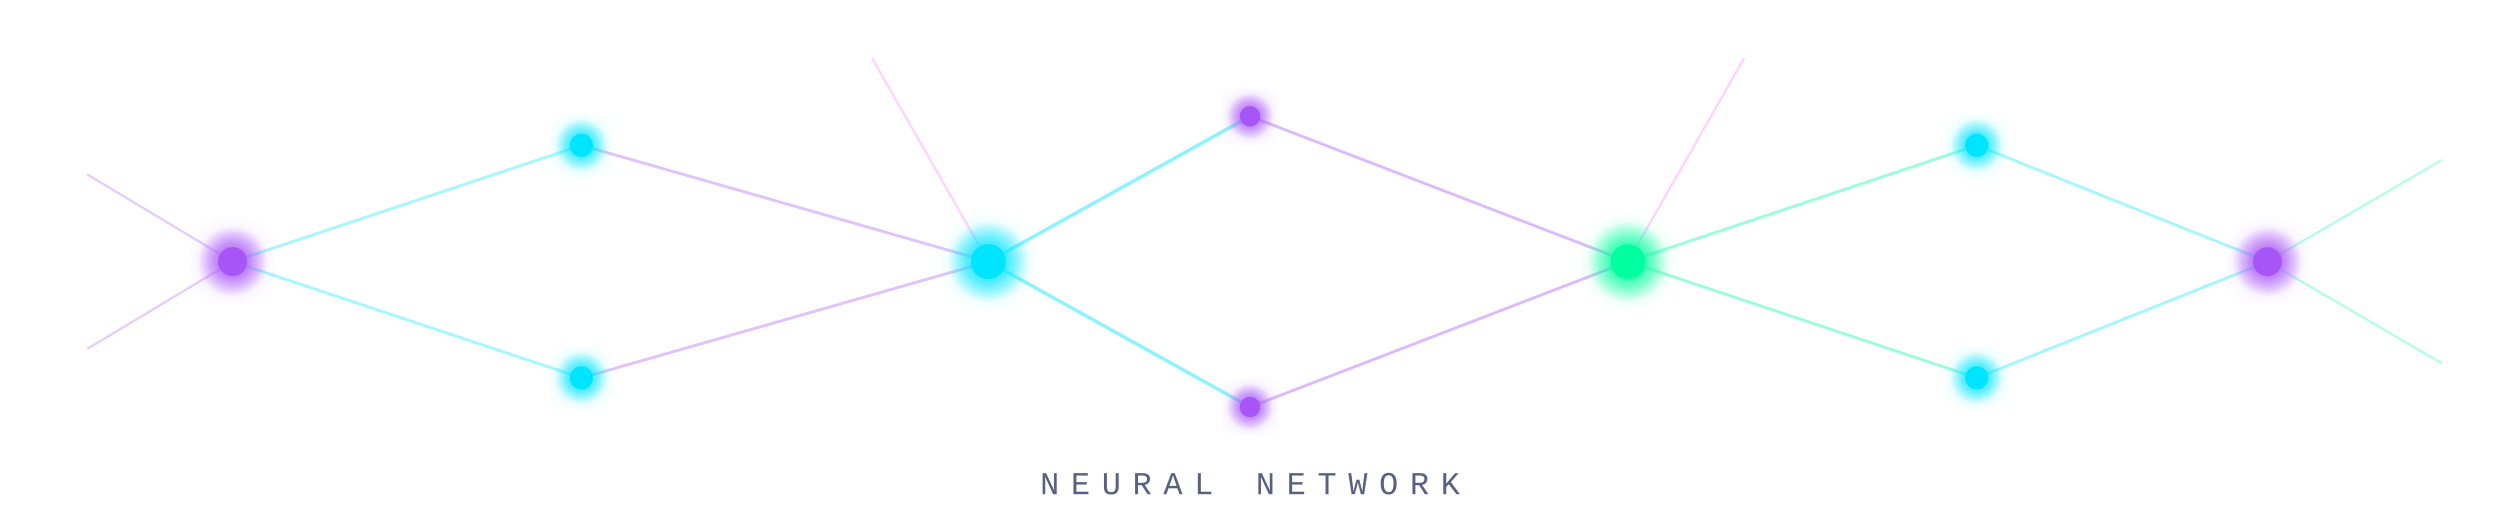
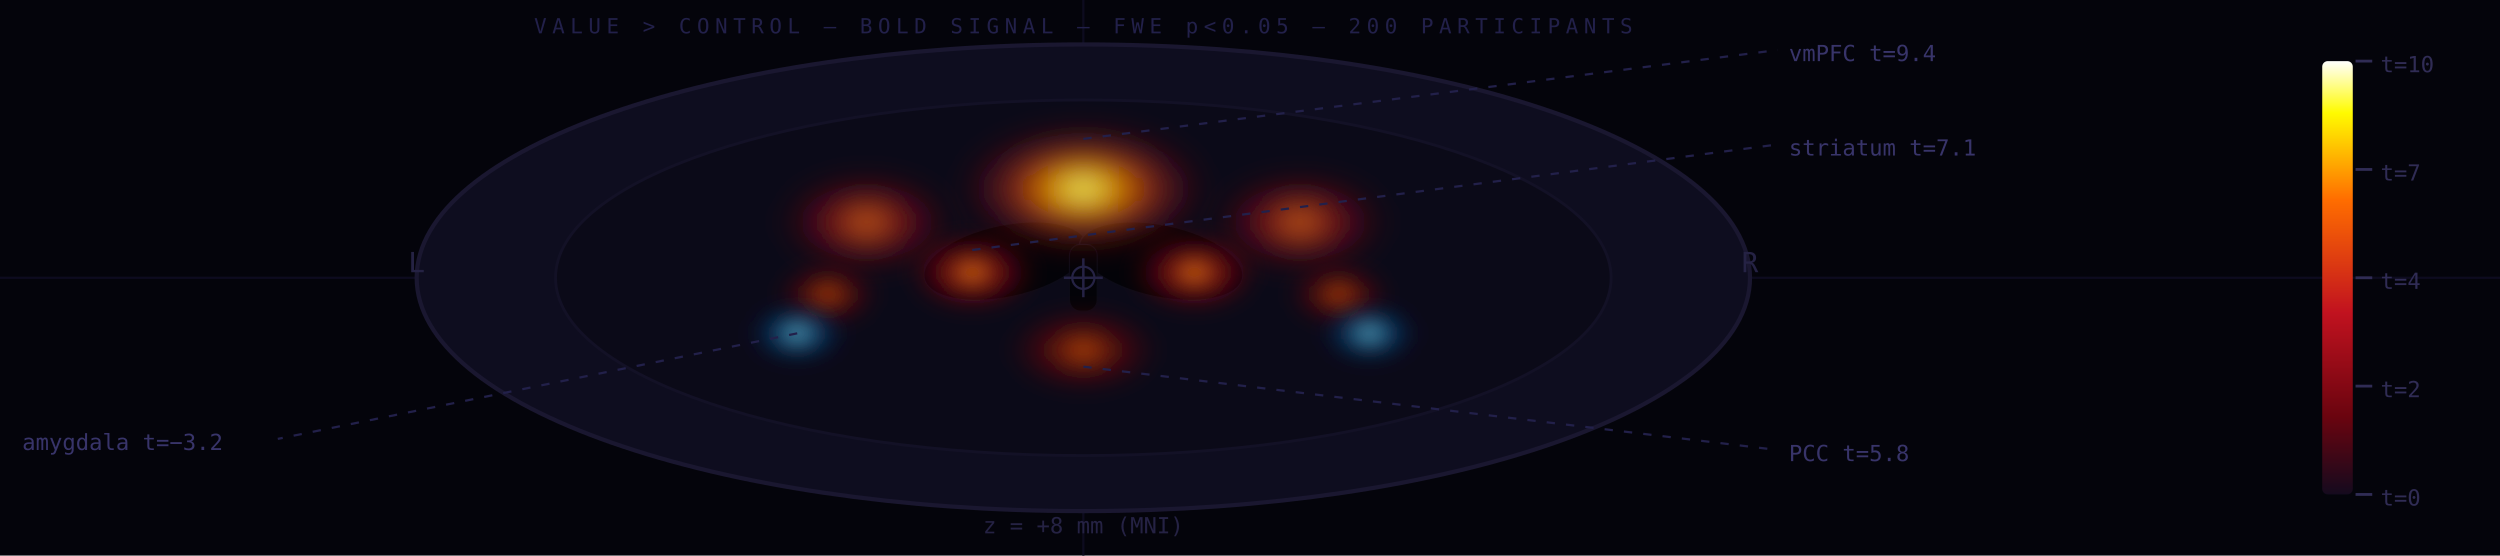
- <svg xmlns="http://www.w3.org/2000/svg" viewBox="0 0 860 180" style="background:#05050f">
+ <svg xmlns="http://www.w3.org/2000/svg" viewBox="0 0 900 200">
  <defs>
-     <radialGradient id="g1" cx="50%" cy="50%" r="50%">
-       <stop offset="0%" stop-color="#00e5ff" stop-opacity="0.9" />
-       <stop offset="100%" stop-color="#00e5ff" stop-opacity="0" />
+     <radialGradient id="g-peak" cx="50%" cy="50%" r="50%">
+       <stop offset="0%" stop-color="#ffffff" stop-opacity="0.92" />
+       <stop offset="12%" stop-color="#fffb00" stop-opacity="0.88" />
+       <stop offset="38%" stop-color="#ff6d00" stop-opacity="0.72" />
+       <stop offset="72%" stop-color="#c1121f" stop-opacity="0.28" />
+       <stop offset="100%" stop-color="#6a040f" stop-opacity="0" />
    </radialGradient>
-     <radialGradient id="g2" cx="50%" cy="50%" r="50%">
-       <stop offset="0%" stop-color="#a855f7" stop-opacity="0.9" />
-       <stop offset="100%" stop-color="#a855f7" stop-opacity="0" />
+     <radialGradient id="g-high" cx="50%" cy="50%" r="50%">
+       <stop offset="0%" stop-color="#ff8c00" stop-opacity="0.88" />
+       <stop offset="42%" stop-color="#c1121f" stop-opacity="0.52" />
+       <stop offset="100%" stop-color="#6a040f" stop-opacity="0" />
    </radialGradient>
-     <radialGradient id="g3" cx="50%" cy="50%" r="50%">
-       <stop offset="0%" stop-color="#00ff9f" stop-opacity="0.9" />
-       <stop offset="100%" stop-color="#00ff9f" stop-opacity="0" />
+     <radialGradient id="g-mid" cx="50%" cy="50%" r="50%">
+       <stop offset="0%" stop-color="#e85d04" stop-opacity="0.78" />
+       <stop offset="55%" stop-color="#9d0208" stop-opacity="0.32" />
+       <stop offset="100%" stop-color="#6a040f" stop-opacity="0" />
    </radialGradient>
-     <filter id="glow">
-       <feGaussianBlur stdDeviation="3" result="blur" />
-       <feMerge>
-         <feMergeNode in="blur" />
-         <feMergeNode in="SourceGraphic" />
-       </feMerge>
+     <radialGradient id="g-cool" cx="50%" cy="50%" r="50%">
+       <stop offset="0%" stop-color="#90e0ef" stop-opacity="0.85" />
+       <stop offset="40%" stop-color="#0077b6" stop-opacity="0.52" />
+       <stop offset="100%" stop-color="#03045e" stop-opacity="0" />
+     </radialGradient>
+     <linearGradient id="colorbar" x1="0" y1="0" x2="0" y2="1">
+       <stop offset="0%" stop-color="#ffffff" />
+       <stop offset="12%" stop-color="#fffb00" />
+       <stop offset="32%" stop-color="#ff6d00" />
+       <stop offset="58%" stop-color="#c1121f" />
+       <stop offset="82%" stop-color="#6a040f" />
+       <stop offset="100%" stop-color="#140a1e" />
+     </linearGradient>
+     <filter id="bold-blur" x="-40%" y="-40%" width="180%" height="180%">
+       <feGaussianBlur stdDeviation="5" />
+     </filter>
+     <filter id="bold-blur-sm" x="-40%" y="-40%" width="180%" height="180%">
+       <feGaussianBlur stdDeviation="3.5" />
    </filter>
  </defs>
-   <line x1="80" y1="90" x2="200" y2="50" stroke="#00e5ff" stroke-width="1" stroke-opacity=".35" />
-   <line x1="80" y1="90" x2="200" y2="130" stroke="#00e5ff" stroke-width="1" stroke-opacity=".35" />
-   <line x1="200" y1="50" x2="340" y2="90" stroke="#a855f7" stroke-width="1" stroke-opacity=".35" />
-   <line x1="200" y1="130" x2="340" y2="90" stroke="#a855f7" stroke-width="1" stroke-opacity=".35" />
-   <line x1="340" y1="90" x2="430" y2="40" stroke="#00e5ff" stroke-width="1.2" stroke-opacity=".45" />
-   <line x1="340" y1="90" x2="430" y2="140" stroke="#00e5ff" stroke-width="1.2" stroke-opacity=".45" />
-   <line x1="430" y1="40" x2="560" y2="90" stroke="#a855f7" stroke-width="1" stroke-opacity=".4" />
-   <line x1="430" y1="140" x2="560" y2="90" stroke="#a855f7" stroke-width="1" stroke-opacity=".4" />
-   <line x1="560" y1="90" x2="680" y2="50" stroke="#00ff9f" stroke-width="1" stroke-opacity=".4" />
-   <line x1="560" y1="90" x2="680" y2="130" stroke="#00ff9f" stroke-width="1" stroke-opacity=".4" />
-   <line x1="680" y1="50" x2="780" y2="90" stroke="#00e5ff" stroke-width="1" stroke-opacity=".35" />
-   <line x1="680" y1="130" x2="780" y2="90" stroke="#00e5ff" stroke-width="1" stroke-opacity=".35" />
-   <line x1="80" y1="90" x2="30" y2="60" stroke="#a855f7" stroke-width=".8" stroke-opacity=".3" />
-   <line x1="80" y1="90" x2="30" y2="120" stroke="#a855f7" stroke-width=".8" stroke-opacity=".3" />
-   <line x1="780" y1="90" x2="840" y2="55" stroke="#00ff9f" stroke-width=".8" stroke-opacity=".3" />
-   <line x1="780" y1="90" x2="840" y2="125" stroke="#00ff9f" stroke-width=".8" stroke-opacity=".3" />
-   <line x1="340" y1="90" x2="300" y2="20" stroke="#ff4dff" stroke-width=".8" stroke-opacity=".25" />
-   <line x1="560" y1="90" x2="600" y2="20" stroke="#ff4dff" stroke-width=".8" stroke-opacity=".25" />
-   <circle cx="80" cy="90" r="12" fill="url(#g2)" filter="url(#glow)" />
-   <circle cx="80" cy="90" r="5" fill="#a855f7" />
-   <circle cx="200" cy="50" r="9" fill="url(#g1)" filter="url(#glow)" />
-   <circle cx="200" cy="50" r="4" fill="#00e5ff" />
-   <circle cx="200" cy="130" r="9" fill="url(#g1)" filter="url(#glow)" />
-   <circle cx="200" cy="130" r="4" fill="#00e5ff" />
-   <circle cx="340" cy="90" r="14" fill="url(#g1)" filter="url(#glow)" />
-   <circle cx="340" cy="90" r="6" fill="#00e5ff" />
-   <circle cx="430" cy="40" r="8" fill="url(#g2)" filter="url(#glow)" />
-   <circle cx="430" cy="40" r="3.5" fill="#a855f7" />
-   <circle cx="430" cy="140" r="8" fill="url(#g2)" filter="url(#glow)" />
-   <circle cx="430" cy="140" r="3.5" fill="#a855f7" />
-   <circle cx="560" cy="90" r="14" fill="url(#g3)" filter="url(#glow)" />
-   <circle cx="560" cy="90" r="6" fill="#00ff9f" />
-   <circle cx="680" cy="50" r="9" fill="url(#g1)" filter="url(#glow)" />
-   <circle cx="680" cy="50" r="4" fill="#00e5ff" />
-   <circle cx="680" cy="130" r="9" fill="url(#g1)" filter="url(#glow)" />
-   <circle cx="680" cy="130" r="4" fill="#00e5ff" />
-   <circle cx="780" cy="90" r="12" fill="url(#g2)" filter="url(#glow)" />
-   <circle cx="780" cy="90" r="5" fill="#a855f7" />
-   <text x="430" y="170" text-anchor="middle" font-family="'Courier New', monospace" font-size="11" fill="#5a607f" letter-spacing="4">NEURAL NETWORK</text>
+   <rect width="900" height="200" fill="#04040b" />
+   <line x1="0" y1="100" x2="900" y2="100" stroke="#0d0b1f" stroke-width="0.8" />
+   <line x1="390" y1="0" x2="390" y2="200" stroke="#0d0b1f" stroke-width="0.8" />
+   <ellipse cx="390" cy="100" rx="240" ry="84" fill="#0e0d1f" stroke="#1a1730" stroke-width="1.5" />
+   <ellipse cx="390" cy="100" rx="190" ry="64" fill="#0b0a18" stroke="#131126" stroke-width="1" />
+   <ellipse cx="362" cy="94" rx="30" ry="13" fill="#030308" stroke="#0c0b17" stroke-width="0.5" transform="rotate(-12 362 94)" />
+   <ellipse cx="418" cy="94" rx="30" ry="13" fill="#030308" stroke="#0c0b17" stroke-width="0.5" transform="rotate(12 418 94)" />
+   <rect x="385" y="88" width="10" height="24" rx="4" fill="#030308" stroke="#0c0b17" stroke-width="0.4" />
+   <ellipse cx="390" cy="68" rx="46" ry="24" fill="url(#g-peak)" filter="url(#bold-blur)" />
+   <ellipse cx="312" cy="80" rx="32" ry="18" fill="url(#g-high)" filter="url(#bold-blur)" />
+   <ellipse cx="468" cy="80" rx="32" ry="18" fill="url(#g-high)" filter="url(#bold-blur)" />
+   <ellipse cx="350" cy="98" rx="24" ry="15" fill="url(#g-high)" filter="url(#bold-blur-sm)" />
+   <ellipse cx="430" cy="98" rx="24" ry="15" fill="url(#g-high)" filter="url(#bold-blur-sm)" />
+   <ellipse cx="298" cy="106" rx="19" ry="12" fill="url(#g-mid)" filter="url(#bold-blur-sm)" />
+   <ellipse cx="482" cy="106" rx="19" ry="12" fill="url(#g-mid)" filter="url(#bold-blur-sm)" />
+   <ellipse cx="390" cy="126" rx="28" ry="16" fill="url(#g-mid)" filter="url(#bold-blur-sm)" />
+   <ellipse cx="287" cy="120" rx="18" ry="11" fill="url(#g-cool)" filter="url(#bold-blur-sm)" />
+   <ellipse cx="493" cy="120" rx="18" ry="11" fill="url(#g-cool)" filter="url(#bold-blur-sm)" />
+   <rect x="836" y="22" width="11" height="156" fill="url(#colorbar)" rx="2" />
+   <line x1="848" y1="22" x2="854" y2="22" stroke="#302c55" stroke-width="1" />
+   <text x="857" y="26" fill="#302c55" font-size="8" font-family="monospace">t=10</text>
+   <line x1="848" y1="61" x2="854" y2="61" stroke="#302c55" stroke-width="1" />
+   <text x="857" y="65" fill="#302c55" font-size="8" font-family="monospace">t=7</text>
+   <line x1="848" y1="100" x2="854" y2="100" stroke="#302c55" stroke-width="1" />
+   <text x="857" y="104" fill="#302c55" font-size="8" font-family="monospace">t=4</text>
+   <line x1="848" y1="139" x2="854" y2="139" stroke="#302c55" stroke-width="1" />
+   <text x="857" y="143" fill="#302c55" font-size="8" font-family="monospace">t=2</text>
+   <line x1="848" y1="178" x2="854" y2="178" stroke="#302c55" stroke-width="1" />
+   <text x="857" y="182" fill="#302c55" font-size="8" font-family="monospace">t=0</text>
+   <text x="150" y="98" text-anchor="middle" fill="#252244" font-size="10" font-family="monospace">L</text>
+   <text x="630" y="98" text-anchor="middle" fill="#252244" font-size="10" font-family="monospace">R</text>
+   <line x1="383" y1="100" x2="397" y2="100" stroke="#252244" stroke-width="0.9" />
+   <line x1="390" y1="93" x2="390" y2="107" stroke="#252244" stroke-width="0.9" />
+   <circle cx="390" cy="100" r="4" fill="none" stroke="#252244" stroke-width="0.8" />
+   <text x="390" y="192" text-anchor="middle" fill="#252244" font-size="8" font-family="monospace">z = +8 mm  (MNI)</text>
+   <line x1="390" y1="50" x2="640" y2="18" stroke="#22204a" stroke-width="0.8" stroke-dasharray="3,4" />
+   <text x="644" y="22" fill="#38346a" font-size="8" font-family="monospace">vmPFC   t=9.4</text>
+   <line x1="350" y1="90" x2="640" y2="52" stroke="#22204a" stroke-width="0.8" stroke-dasharray="3,4" />
+   <text x="644" y="56" fill="#38346a" font-size="8" font-family="monospace">striatum  t=7.1</text>
+   <line x1="287" y1="120" x2="100" y2="158" stroke="#22204a" stroke-width="0.8" stroke-dasharray="3,4" />
+   <text x="8" y="162" fill="#38346a" font-size="8" font-family="monospace">amygdala  t=−3.2</text>
+   <line x1="390" y1="132" x2="640" y2="162" stroke="#22204a" stroke-width="0.8" stroke-dasharray="3,4" />
+   <text x="644" y="166" fill="#38346a" font-size="8" font-family="monospace">PCC   t=5.8</text>
+   <text x="390" y="12" text-anchor="middle" fill="#22204a" font-size="7.5" font-family="monospace" letter-spacing="2">
+     VALUE &gt; CONTROL — BOLD SIGNAL — FWE p&lt;0.05 — 200 PARTICIPANTS
+   </text>
</svg>
